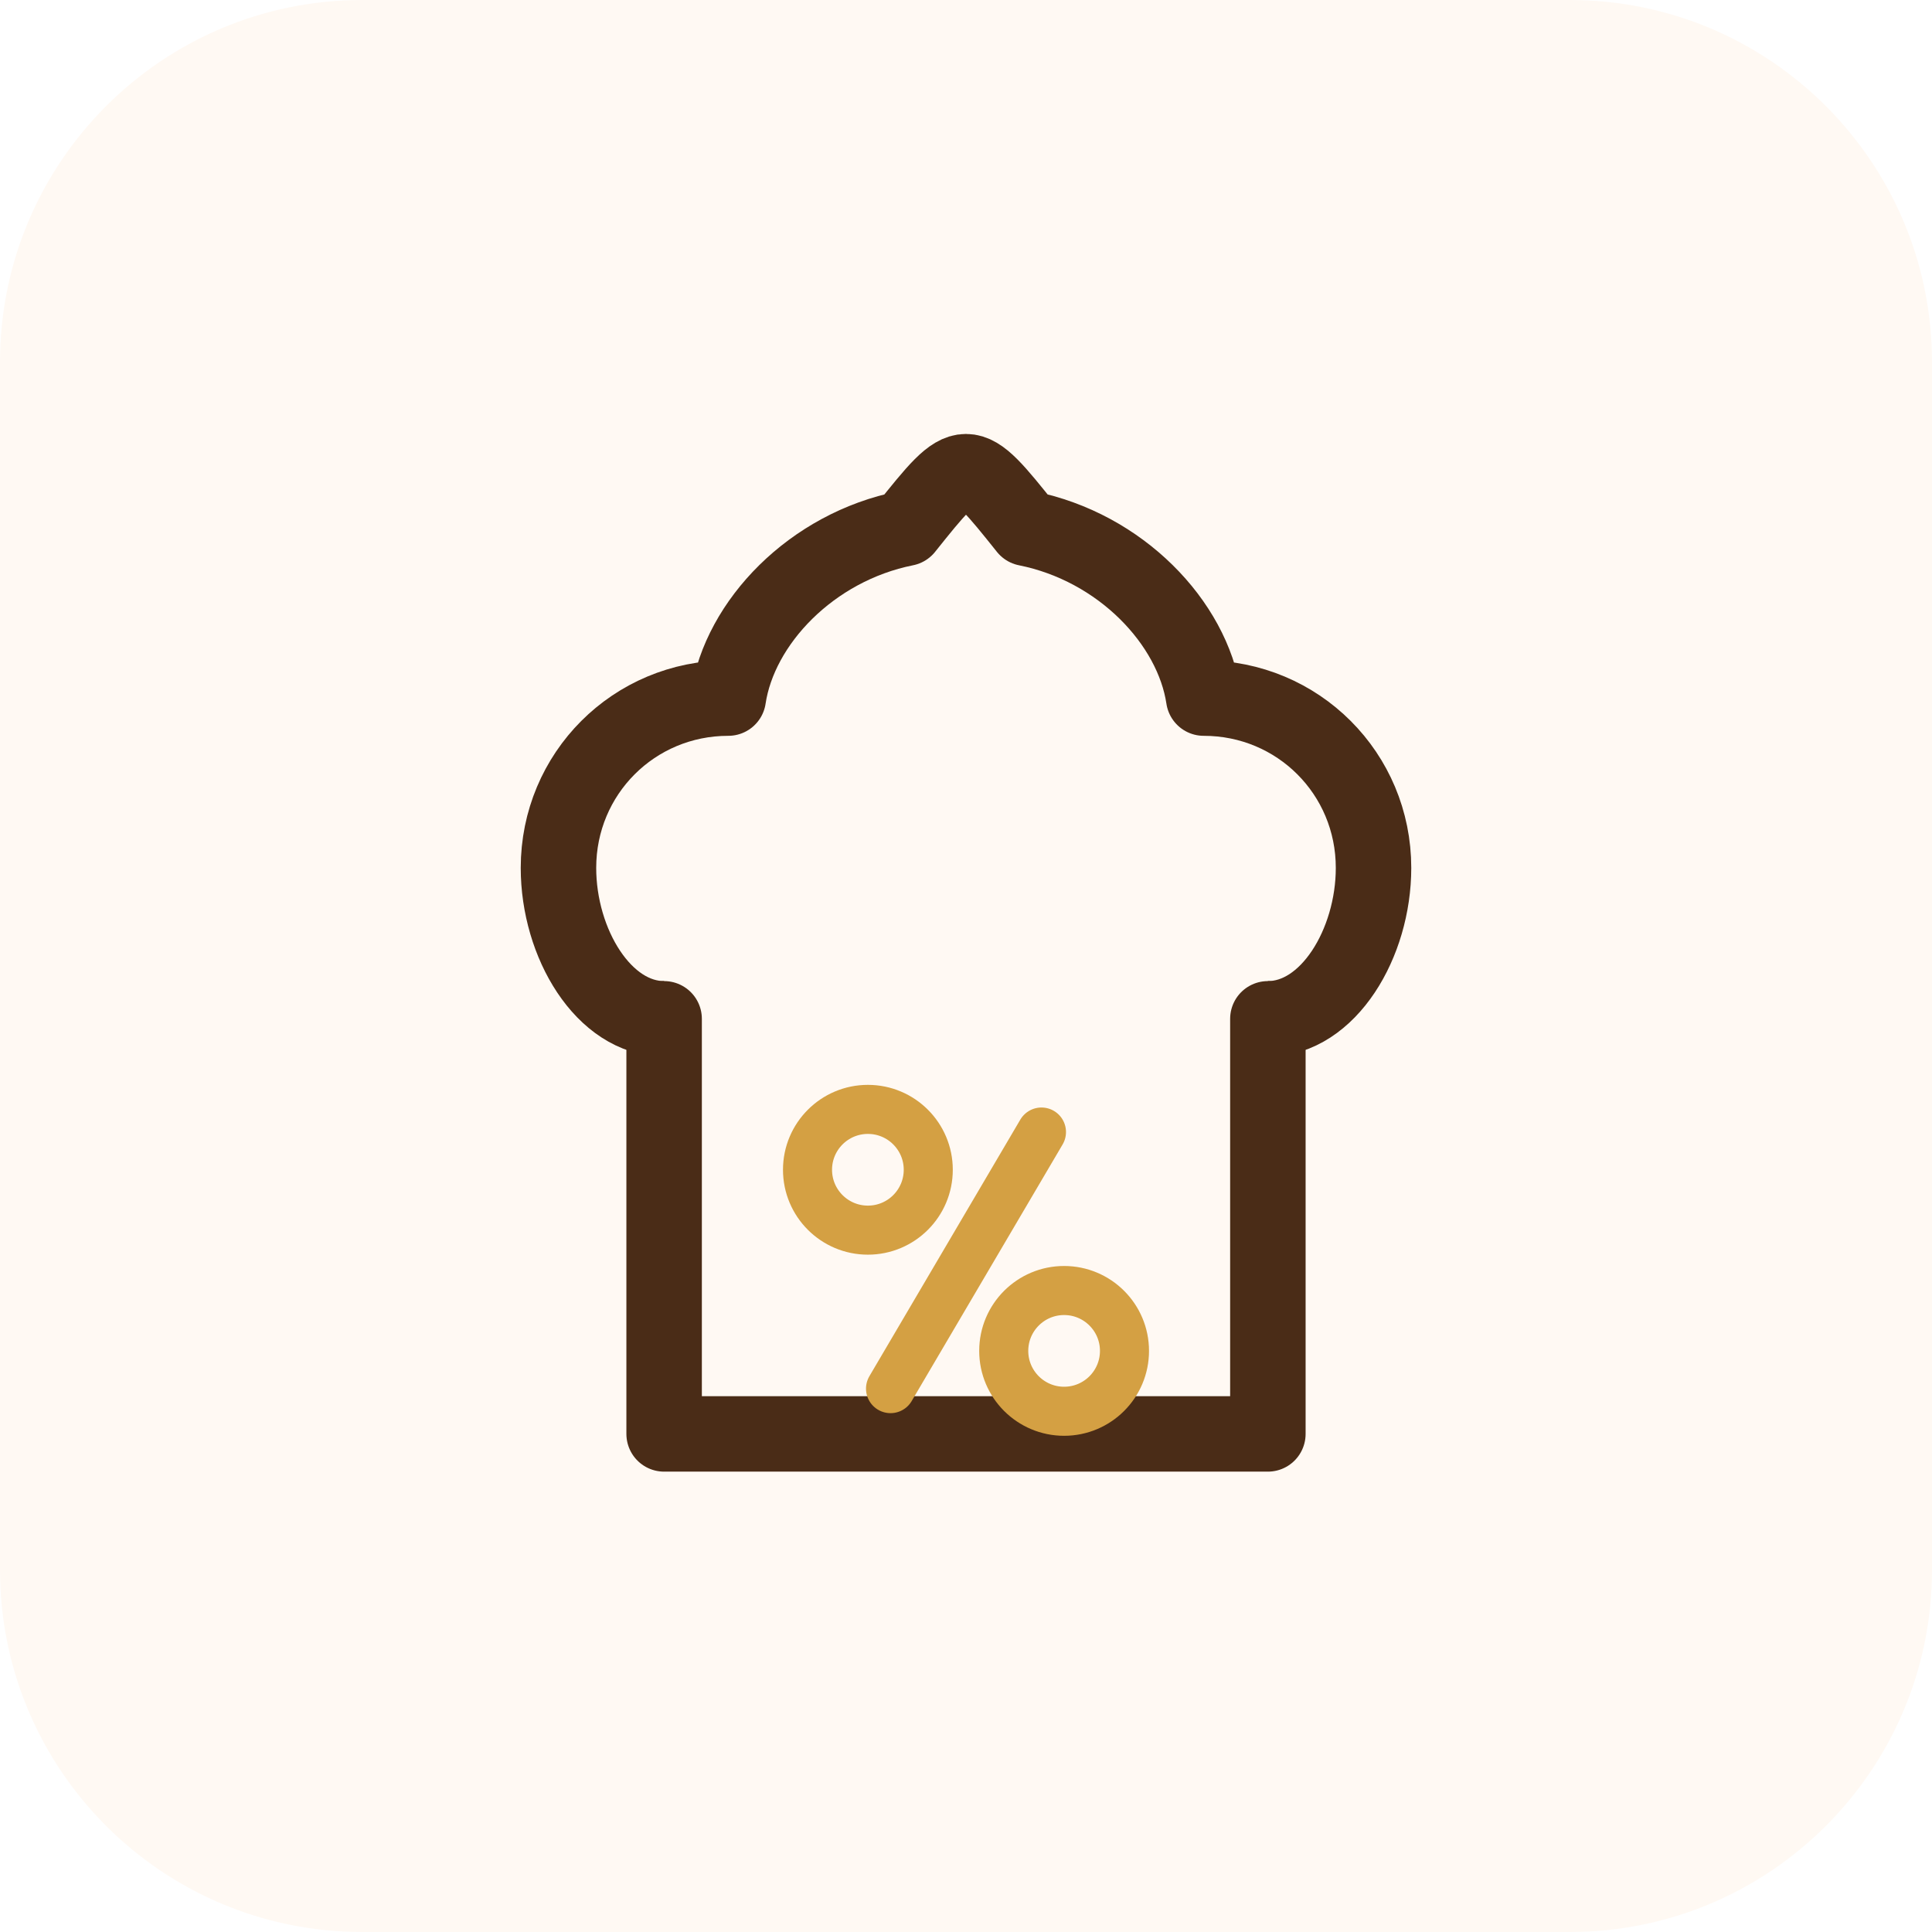
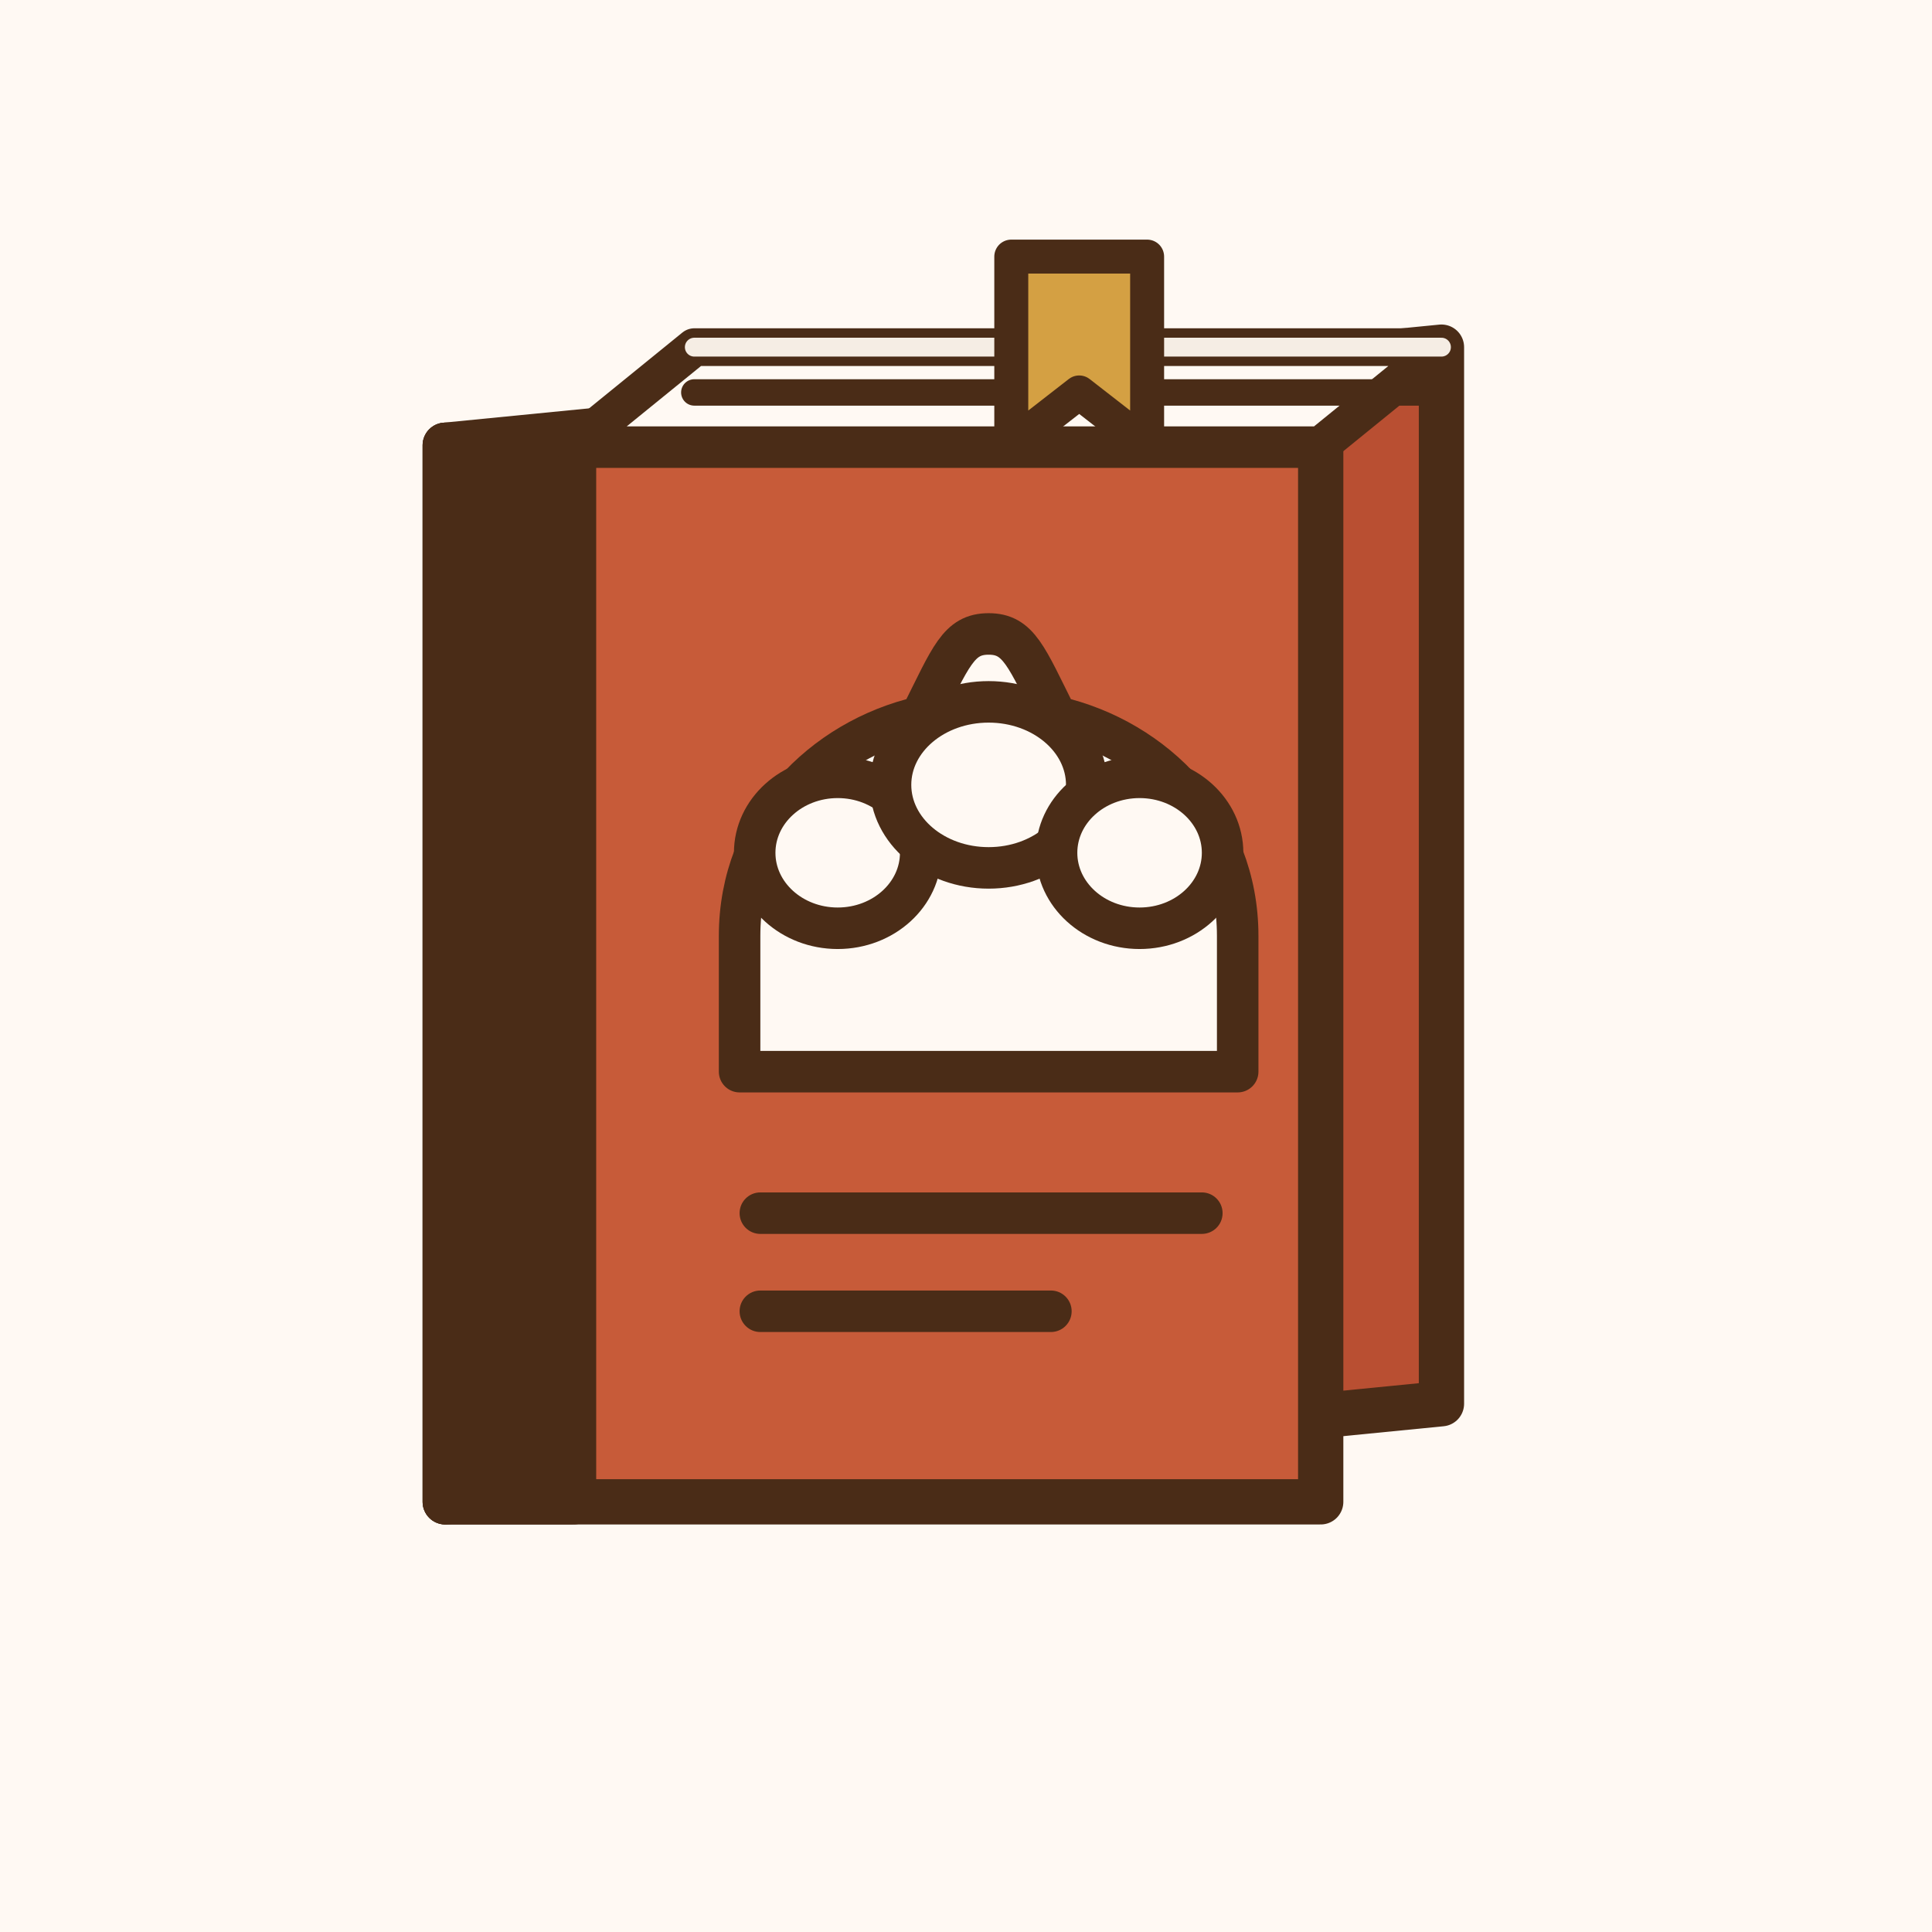
<svg xmlns="http://www.w3.org/2000/svg" viewBox="0 0 512 512">
-   <rect width="512" height="512" rx="96" fill="#FFF9F3" />
-   <path d="M176 270 C160 270 148 250 148 230 C148 205 168 185 193 185 C196 165 215 145 240 140 C248 130 252 125 256 125 C260 125 264 130 272 140 C297 145 316 165 319 185 C344 185 364 205 364 230 C364 250 352 270 336 270" fill="#FFF9F3" stroke="#4A2C17" stroke-width="20" stroke-linejoin="round" />
-   <path d="M176 270 L176 380 L336 380 L336 270" fill="#FFF9F3" stroke="#4A2C17" stroke-width="20" stroke-linecap="round" stroke-linejoin="round" />
-   <circle cx="230" cy="310" r="16" fill="none" stroke="#D4A043" stroke-width="13" />
-   <circle cx="282" cy="358" r="16" fill="none" stroke="#D4A043" stroke-width="13" />
-   <line x1="276" y1="300" x2="236" y2="368" stroke="#D4A043" stroke-width="13" stroke-linecap="round" />
+   <rect width="512" height="512" fill="#FFF9F3" />
+   <path d="M118 118 L382 92 L382 372 L118 398 Z" fill="#B94F32" stroke="#4A2C17" stroke-width="12" stroke-linejoin="round" />
+   <path d="M118 118 L118 398 L350 398 L350 118 Z" fill="#C75B39" stroke="#4A2C17" stroke-width="12" stroke-linejoin="round" />
+   <path d="M118 118 L118 398 L152 398 L152 118 Z" fill="#4A2C17" stroke="#4A2C17" stroke-width="12" stroke-linejoin="round" />
+   <path d="M152 118 L350 118 L382 92 L184 92 Z" fill="#FFF9F3" stroke="#4A2C17" stroke-width="10" stroke-linejoin="round" />
+   <path d="M184 104 L382 104" fill="none" stroke="#4A2C17" stroke-width="7" stroke-linecap="round" />
+   <path d="M184 92 L382 92" fill="none" stroke="#F5EDE4" stroke-width="5" stroke-linecap="round" />
+   <path d="M268 68 L268 118 L286 104 L304 118 L304 68 Z" fill="#D4A043" stroke="#4A2C17" stroke-width="9" stroke-linejoin="round" />
+   <path d="M196 248 C196 218 218 196 244 190 C252 174 254 168 262 168 C270 168 272 174 280 190 C306 196 328 218 328 248 L328 284 L196 284 Z" fill="#FFF9F3" stroke="#4A2C17" stroke-width="11" stroke-linejoin="round" />
+   <ellipse cx="222" cy="226" rx="22" ry="20" fill="#FFF9F3" stroke="#4A2C17" stroke-width="11" />
+   <ellipse cx="262" cy="208" rx="26" ry="22" fill="#FFF9F3" stroke="#4A2C17" stroke-width="11" />
+   <ellipse cx="302" cy="226" rx="22" ry="20" fill="#FFF9F3" stroke="#4A2C17" stroke-width="11" />
+   <rect x="196" y="316" width="128" height="11" rx="5.5" fill="#4A2C17" />
+   <rect x="196" y="342" width="88" height="11" rx="5.5" fill="#4A2C17" />
</svg>
